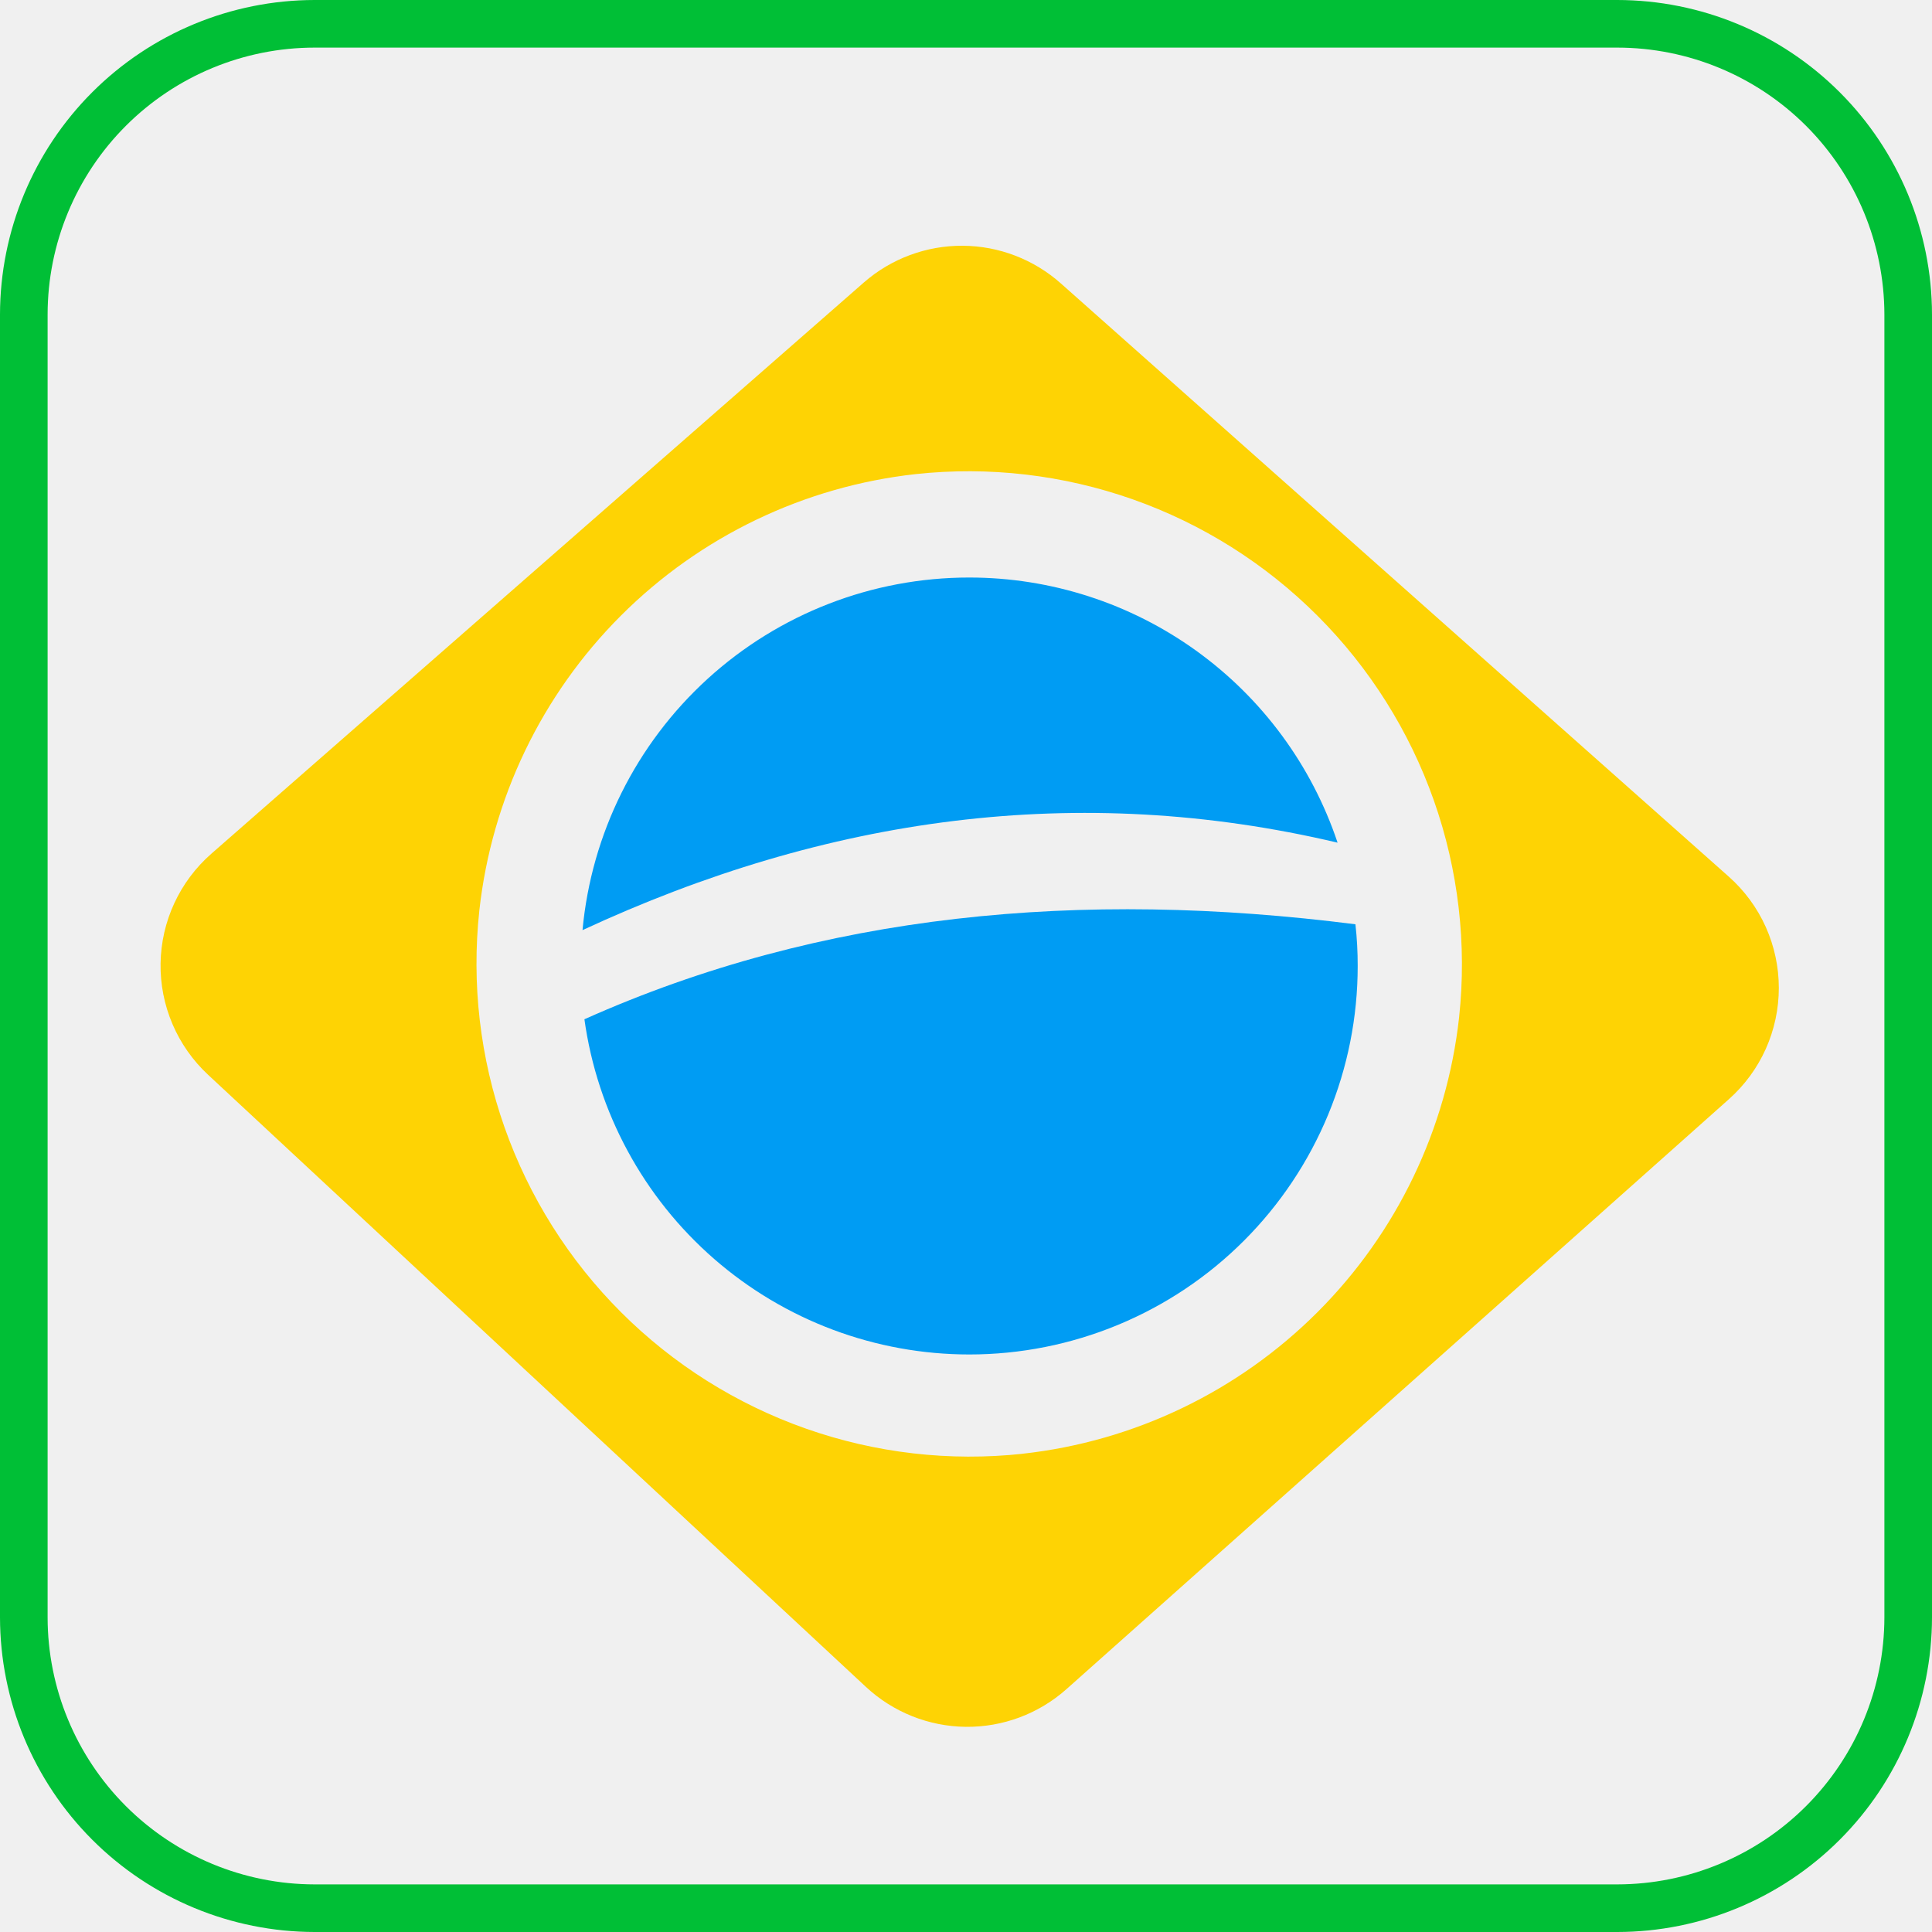
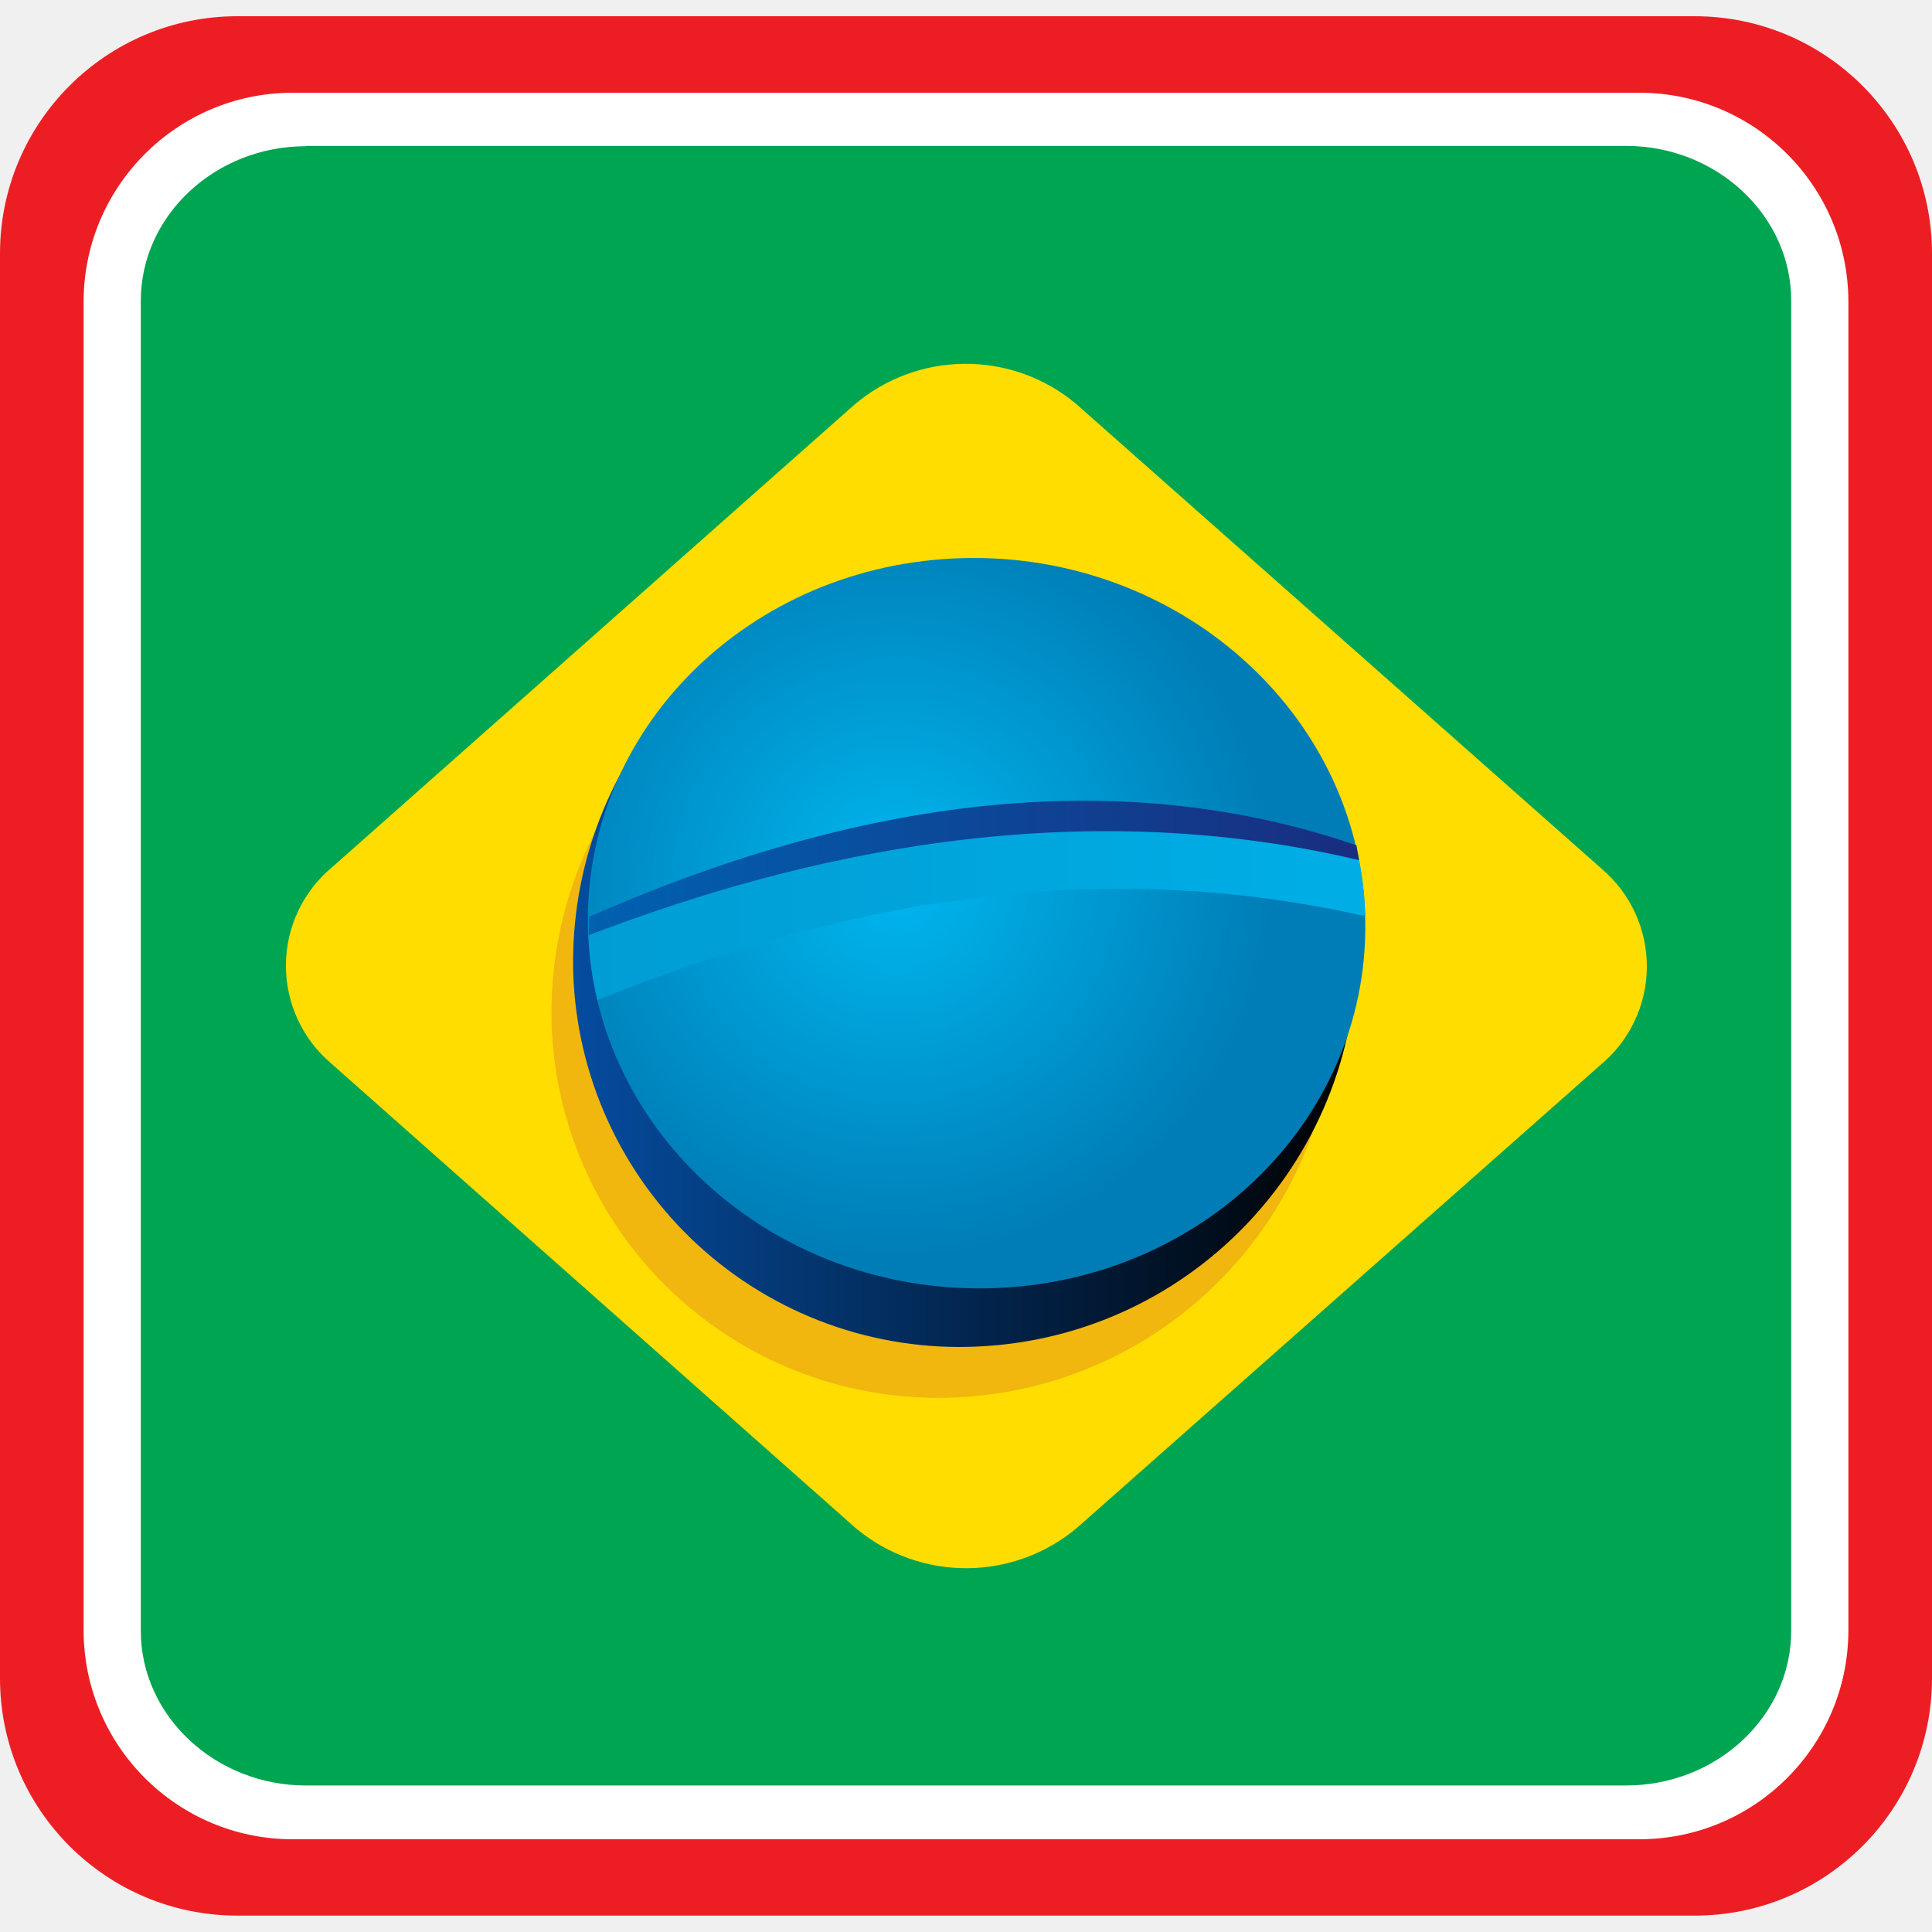
- <svg xmlns="http://www.w3.org/2000/svg" width="81" height="81" viewBox="0 0 81 81" fill="none">
-   <g clip-path="url(#clip0_292_111)">
-     <path d="M67.808 81H13.187C9.69 80.995 6.338 79.603 3.866 77.13C1.394 74.657 0.004 71.305 0 67.808V13.187C0.004 9.69 1.395 6.339 3.867 3.867C6.339 1.395 9.69 0.004 13.187 0H67.808C71.305 0.004 74.657 1.394 77.13 3.866C79.603 6.338 80.995 9.69 81 13.187V67.808C80.996 71.306 79.605 74.659 77.132 77.132C74.659 79.605 71.306 80.996 67.808 81ZM13.187 1.996C10.219 1.998 7.374 3.178 5.276 5.276C3.178 7.374 1.998 10.219 1.996 13.187V67.808C1.998 70.776 3.178 73.621 5.276 75.721C7.374 77.819 10.219 79 13.187 79.004H67.808C70.777 79 73.622 77.82 75.721 75.721C77.82 73.622 79 70.777 79.004 67.808V13.187C79 10.219 77.819 7.374 75.721 5.276C73.622 3.178 70.776 1.998 67.808 1.996H13.187Z" fill="#00BF36" />
-     <path d="M72.483 36.756L44.484 11.889C43.349 10.877 41.883 10.312 40.362 10.303C38.841 10.294 37.369 10.84 36.222 11.839L8.866 35.788C8.208 36.363 7.678 37.07 7.31 37.863C6.942 38.656 6.745 39.517 6.732 40.391C6.718 41.264 6.888 42.132 7.231 42.935C7.574 43.739 8.081 44.462 8.721 45.058L36.302 70.722C37.44 71.783 38.933 72.38 40.489 72.398C42.045 72.415 43.551 71.852 44.713 70.817L72.483 46.086C73.142 45.5 73.669 44.782 74.031 43.977C74.391 43.173 74.578 42.302 74.578 41.421C74.578 40.539 74.391 39.668 74.031 38.864C73.669 38.06 73.142 37.341 72.483 36.756ZM42.892 60.948C39.818 61.283 36.709 60.923 33.792 59.897C30.875 58.87 28.226 57.203 26.039 55.017C23.852 52.832 22.183 50.183 21.154 47.267C20.126 44.351 19.764 41.242 20.097 38.168C20.614 33.494 22.707 29.135 26.033 25.81C29.359 22.486 33.718 20.393 38.392 19.877C41.465 19.545 44.573 19.907 47.488 20.934C50.402 21.962 53.05 23.629 55.235 25.815C57.421 28 59.088 30.648 60.116 33.562C61.143 36.477 61.505 39.585 61.173 42.658C60.655 47.332 58.561 51.69 55.235 55.014C51.91 58.339 47.551 60.432 42.877 60.948H42.892Z" fill="#FED304" />
-     <path d="M56.079 35.329C54.995 32.091 52.921 29.276 50.15 27.281C47.379 25.286 44.051 24.213 40.637 24.213C36.578 24.212 32.665 25.727 29.665 28.462C26.665 31.197 24.795 34.954 24.422 38.996C34.65 34.246 45.182 32.759 56.079 35.329Z" fill="#009CF3" />
-     <path d="M24.502 42.733C25.043 46.628 26.974 50.197 29.939 52.78C32.905 55.363 36.705 56.786 40.637 56.787C42.776 56.787 44.894 56.366 46.87 55.547C48.846 54.729 50.642 53.529 52.154 52.016C53.666 50.503 54.866 48.707 55.684 46.731C56.502 44.755 56.923 42.637 56.922 40.498C56.923 39.914 56.892 39.331 56.827 38.751C45.322 37.285 34.456 38.282 24.502 42.733Z" fill="#009CF3" />
-   </g>
+ <svg xmlns="http://www.w3.org/2000/svg" id="Layer_1" data-name="Layer 1" viewBox="0 0 125 125">
  <defs>
-     <clipPath id="clip0_292_111">
-       <rect width="81" height="81" fill="white" />
-     </clipPath>
+     <style>.cls-1{fill:#ec1e24;}.cls-2{fill:#fff;}.cls-2,.cls-3,.cls-4,.cls-5,.cls-6,.cls-8,.cls-9{fill-rule:evenodd;}.cls-3{fill:#00a551;}.cls-4{fill:#fd0;}.cls-5{fill:#f1b70e;}.cls-6{fill:url(#linear-gradient);}.cls-7{fill:url(#radial-gradient);}.cls-8{fill:url(#linear-gradient-2);}.cls-9{fill:url(#linear-gradient-3);}</style>
+     <linearGradient id="linear-gradient" x1="37.08" y1="61.85" x2="87.78" y2="61.85" gradientUnits="userSpaceOnUse">
+       <stop offset="0" stop-color="#054c9f" />
+       <stop offset="1" />
+     </linearGradient>
+     <radialGradient id="radial-gradient" cx="57.98" cy="56.96" r="24.39" gradientUnits="userSpaceOnUse">
+       <stop offset="0" stop-color="#00b7ef" />
+       <stop offset="1" stop-color="#007db6" />
+     </radialGradient>
+     <linearGradient id="linear-gradient-2" x1="38.06" y1="58.25" x2="88.34" y2="58.25" gradientUnits="userSpaceOnUse">
+       <stop offset="0" stop-color="#009dd4" />
+       <stop offset="1" stop-color="#00aee6" />
+     </linearGradient>
+     <linearGradient id="linear-gradient-3" x1="38.06" y1="56.16" x2="87.93" y2="56.16" gradientUnits="userSpaceOnUse">
+       <stop offset="0" stop-color="#0061b1" />
+       <stop offset="1" stop-color="#192d7f" />
+     </linearGradient>
  </defs>
+   <rect class="cls-1" y="1.05" width="125" height="122.89" rx="15.36" />
+   <path class="cls-2" d="M18.9,6h87.2a13.53,13.53,0,0,1,13.49,13.49v86.06A13.53,13.53,0,0,1,106.1,119H18.9A13.53,13.53,0,0,1,5.41,105.53V19.47A13.53,13.53,0,0,1,18.9,6Z" />
+   <path class="cls-3" d="M19.79,9.44h85.42c5.87,0,10.68,4.51,10.68,10v86.08c0,5.51-4.81,10-10.68,10H19.79c-5.87,0-10.68-4.51-10.68-10V19.46c0-5.51,4.81-10,10.68-10Z" />
+   <path class="cls-4" d="M69.6,26.11l34.05,30.12a8.28,8.28,0,0,1-.12,12.69L69.75,98.79a11.14,11.14,0,0,1-14.35.11l-34-30.12a8.29,8.29,0,0,1,.12-12.7L55.25,26.21a11.13,11.13,0,0,1,14.35-.1Z" />
+   <path class="cls-5" d="M60.17,39.88A25,25,0,0,1,86.36,64,25.68,25.68,0,0,1,61.89,90.41a25,25,0,0,1-26.2-24.1A25.69,25.69,0,0,1,60.17,39.88Z" />
+   <path class="cls-6" d="M63.28,87.12A25,25,0,0,1,37.09,63,25.7,25.7,0,0,1,61.57,36.58a25,25,0,0,1,26.19,24.1A25.69,25.69,0,0,1,63.28,87.12Z" />
+   <path class="cls-7" d="M64.05,83.35c-13.87.35-25.5-9.94-26-23s10.4-23.89,24.27-24.24,25.51,9.94,26,23S77.93,83,64.05,83.35Z" />
+   <path class="cls-8" d="M38.06,59.32c18.59-8.16,35-9.58,49.42-4.72l.25.09a22.2,22.2,0,0,1,.6,4.42v.13a1.65,1.65,0,0,1-.38-.05c-17.5-3.84-33.77-.74-49.3,5.51a22,22,0,0,1-.58-4.32c0-.35,0-.71,0-1.06Z" />
+   <path class="cls-9" d="M87.93,55.65c-20.22-4.78-38.67.6-49.84,4.86a.57.57,0,0,1,0-.13c0-.35,0-.71,0-1.06,18.59-8.16,35-9.58,49.42-4.72l.25.09C87.81,55,87.87,55.33,87.93,55.65Z" />
</svg>
